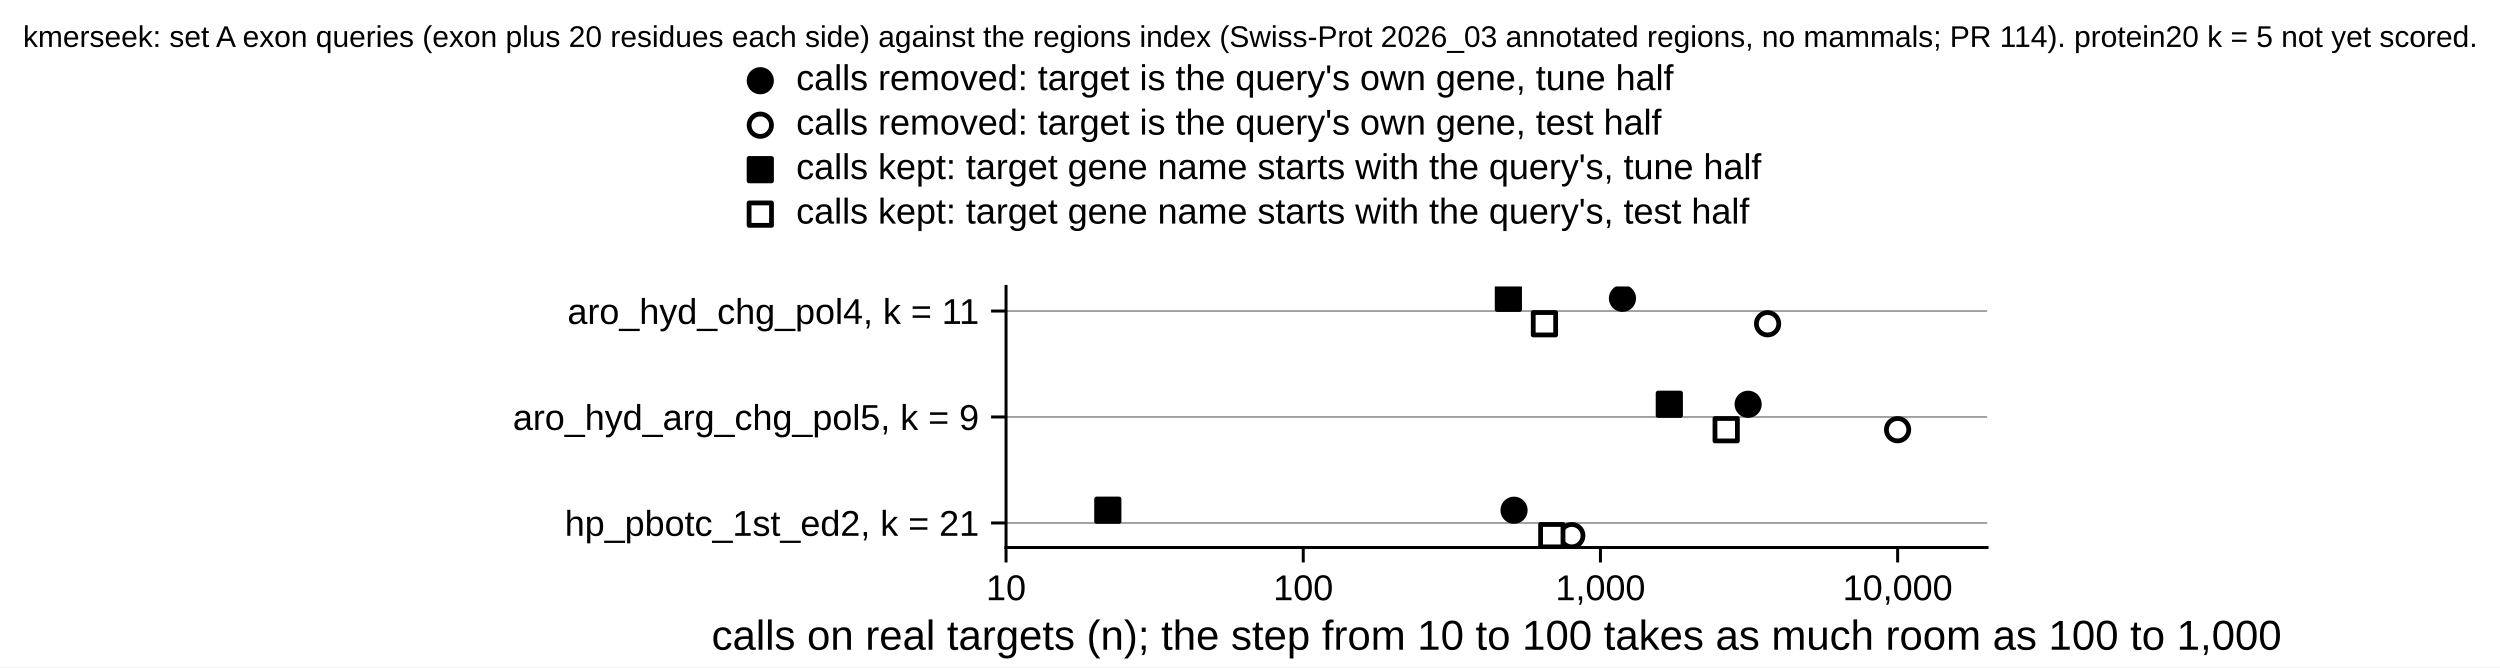
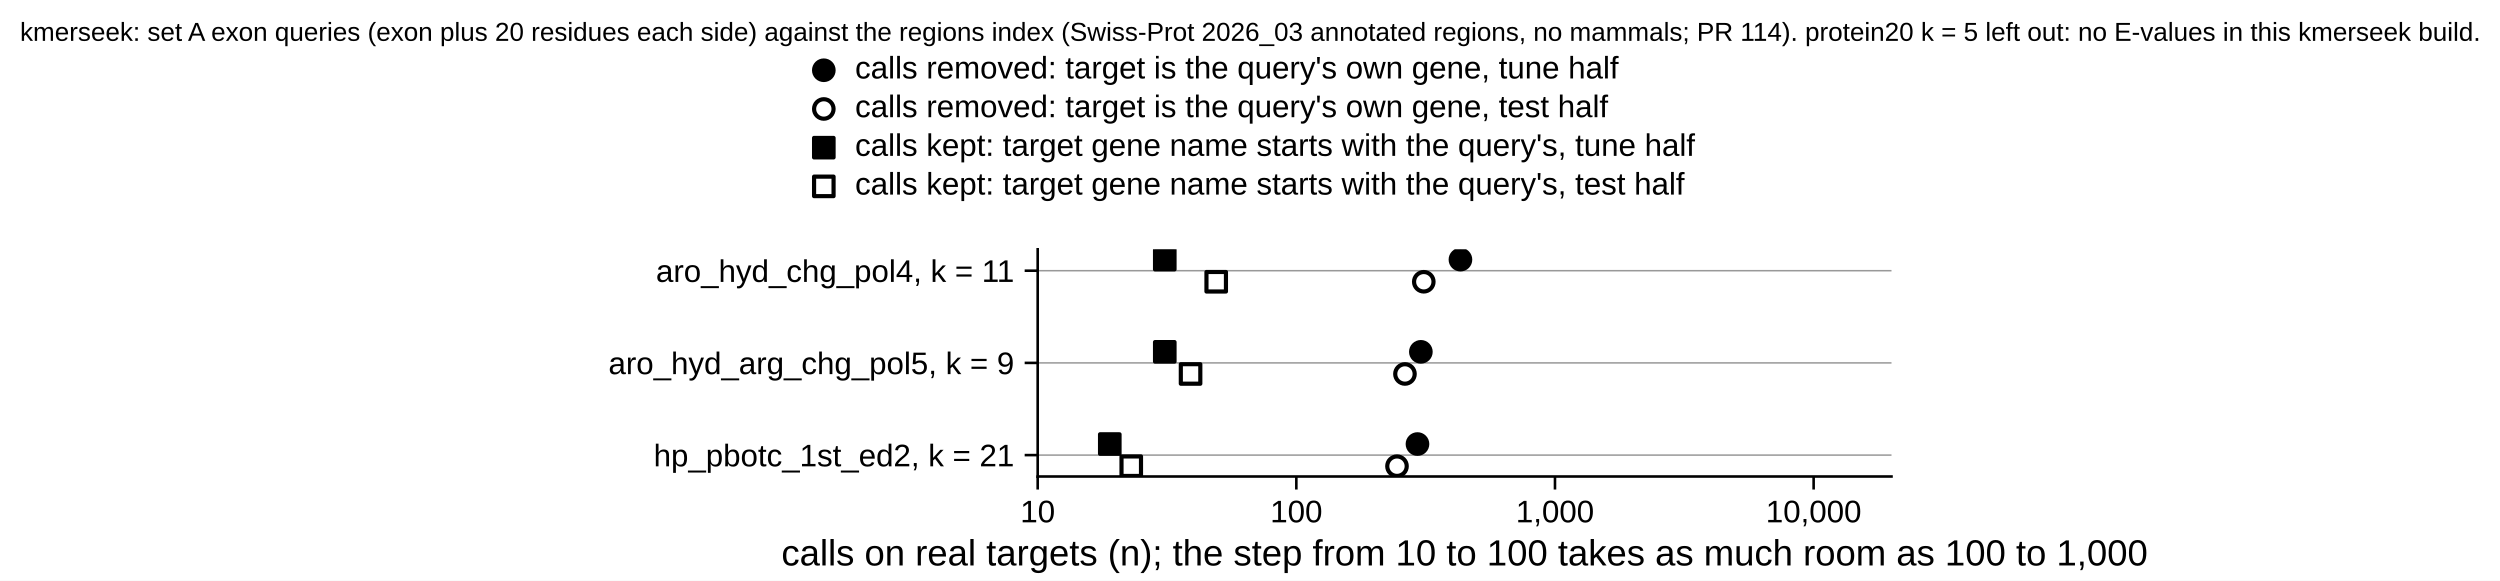
- <svg xmlns="http://www.w3.org/2000/svg" xmlns:xlink="http://www.w3.org/1999/xlink" width="417.653pt" height="111.466pt" viewBox="0 0 417.653 111.466" version="1.1">
+ <svg xmlns="http://www.w3.org/2000/svg" xmlns:xlink="http://www.w3.org/1999/xlink" width="479.901pt" height="111.466pt" viewBox="0 0 479.901 111.466" version="1.1">
  <defs>
    <style type="text/css">*{stroke-linejoin: round; stroke-linecap: butt}</style>
  </defs>
  <g id="figure_1">
    <g id="patch_1">
-       <path d="M 0 111.466  L 417.653 111.466  L 417.653 0  L 0 0  z " style="fill: #ffffff" />
+       <path d="M 0 111.466  L 479.901 111.466  L 479.901 0  L 0 0  z " style="fill: #ffffff" />
    </g>
    <g id="axes_1">
      <g id="patch_2">
-         <path d="M 168.071 91.469  L 331.968 91.469  L 331.968 47.855  L 168.071 47.855  z " style="fill: #ffffff" />
+         <path d="M 199.195 91.469  L 363.092 91.469  L 363.092 47.855  L 199.195 47.855  z " style="fill: #ffffff" />
      </g>
      <g id="line2d_1">
-         <path d="M 168.071 51.962  L 331.968 51.962  " clip-path="url(#pc7c1945c56)" style="fill: none; stroke: #999999; stroke-width: 0.3; stroke-linecap: square" />
+         <path d="M 199.195 51.962  L 363.092 51.962  " clip-path="url(#p382eafe61f)" style="fill: none; stroke: #999999; stroke-width: 0.3; stroke-linecap: square" />
      </g>
      <g id="line2d_2">
-         <path d="M 168.071 69.662  L 331.968 69.662  " clip-path="url(#pc7c1945c56)" style="fill: none; stroke: #999999; stroke-width: 0.3; stroke-linecap: square" />
+         <path d="M 199.195 69.662  L 363.092 69.662  " clip-path="url(#p382eafe61f)" style="fill: none; stroke: #999999; stroke-width: 0.3; stroke-linecap: square" />
      </g>
      <g id="line2d_3">
-         <path d="M 168.071 87.363  L 331.968 87.363  " clip-path="url(#pc7c1945c56)" style="fill: none; stroke: #999999; stroke-width: 0.3; stroke-linecap: square" />
+         <path d="M 199.195 87.363  L 363.092 87.363  " clip-path="url(#p382eafe61f)" style="fill: none; stroke: #999999; stroke-width: 0.3; stroke-linecap: square" />
      </g>
      <g id="matplotlib.axis_1">
        <g id="xtick_1">
          <g id="line2d_4">
            <defs>
-               <path id="m8406bc3a79" d="M 0 0  L 0 2.5  " style="stroke: #000000; stroke-width: 0.5" />
+               <path id="me9830110f8" d="M 0 0  L 0 2.5  " style="stroke: #000000; stroke-width: 0.5" />
            </defs>
            <g>
-               <use xlink:href="#m8406bc3a79" x="168.071" y="91.469" style="stroke: #000000; stroke-width: 0.5" />
+               <use xlink:href="#me9830110f8" x="199.195" y="91.469" style="stroke: #000000; stroke-width: 0.5" />
            </g>
          </g>
          <g id="text_1">
-             <text style="font-size: 6px; font-family: 'Arial', 'Helvetica', 'Liberation Sans', 'DejaVu Sans', sans-serif; text-anchor: middle" x="168.071" y="100.264" transform="rotate(-0 168.0709 100.264)">10</text>
+             <text style="font-size: 6px; font-family: 'Arial', 'Helvetica', 'Liberation Sans', 'DejaVu Sans', sans-serif; text-anchor: middle" x="199.195" y="100.264" transform="rotate(-0 199.1947 100.264)">10</text>
          </g>
        </g>
        <g id="xtick_2">
          <g id="line2d_5">
            <g>
-               <use xlink:href="#m8406bc3a79" x="217.721" y="91.469" style="stroke: #000000; stroke-width: 0.5" />
+               <use xlink:href="#me9830110f8" x="248.845" y="91.469" style="stroke: #000000; stroke-width: 0.5" />
            </g>
          </g>
          <g id="text_2">
-             <text style="font-size: 6px; font-family: 'Arial', 'Helvetica', 'Liberation Sans', 'DejaVu Sans', sans-serif; text-anchor: middle" x="217.721" y="100.264" transform="rotate(-0 217.7212 100.264)">100</text>
+             <text style="font-size: 6px; font-family: 'Arial', 'Helvetica', 'Liberation Sans', 'DejaVu Sans', sans-serif; text-anchor: middle" x="248.845" y="100.264" transform="rotate(-0 248.845 100.264)">100</text>
          </g>
        </g>
        <g id="xtick_3">
          <g id="line2d_6">
            <g>
-               <use xlink:href="#m8406bc3a79" x="267.372" y="91.469" style="stroke: #000000; stroke-width: 0.5" />
+               <use xlink:href="#me9830110f8" x="298.495" y="91.469" style="stroke: #000000; stroke-width: 0.5" />
            </g>
          </g>
          <g id="text_3">
-             <text style="font-size: 6px; font-family: 'Arial', 'Helvetica', 'Liberation Sans', 'DejaVu Sans', sans-serif; text-anchor: middle" x="267.372" y="100.264" transform="rotate(-0 267.3716 100.264)">1,000</text>
+             <text style="font-size: 6px; font-family: 'Arial', 'Helvetica', 'Liberation Sans', 'DejaVu Sans', sans-serif; text-anchor: middle" x="298.495" y="100.264" transform="rotate(-0 298.4954 100.264)">1,000</text>
          </g>
        </g>
        <g id="xtick_4">
          <g id="line2d_7">
            <g>
-               <use xlink:href="#m8406bc3a79" x="317.022" y="91.469" style="stroke: #000000; stroke-width: 0.5" />
+               <use xlink:href="#me9830110f8" x="348.146" y="91.469" style="stroke: #000000; stroke-width: 0.5" />
            </g>
          </g>
          <g id="text_4">
-             <text style="font-size: 6px; font-family: 'Arial', 'Helvetica', 'Liberation Sans', 'DejaVu Sans', sans-serif; text-anchor: middle" x="317.022" y="100.264" transform="rotate(-0 317.022 100.264)">10,000</text>
+             <text style="font-size: 6px; font-family: 'Arial', 'Helvetica', 'Liberation Sans', 'DejaVu Sans', sans-serif; text-anchor: middle" x="348.146" y="100.264" transform="rotate(-0 348.1458 100.264)">10,000</text>
          </g>
        </g>
        <g id="text_5">
-           <text style="font-size: 7px; font-family: 'Arial', 'Helvetica', 'Liberation Sans', 'DejaVu Sans', sans-serif; text-anchor: middle" x="250.02" y="108.552" transform="rotate(-0 250.0195 108.5523)">calls on real targets (n); the step from 10 to 100 takes as much room as 100 to 1,000</text>
+           <text style="font-size: 7px; font-family: 'Arial', 'Helvetica', 'Liberation Sans', 'DejaVu Sans', sans-serif; text-anchor: middle" x="281.143" y="108.552" transform="rotate(-0 281.1434 108.5523)">calls on real targets (n); the step from 10 to 100 takes as much room as 100 to 1,000</text>
        </g>
      </g>
      <g id="matplotlib.axis_2">
        <g id="ytick_1">
          <g id="line2d_8">
            <defs>
-               <path id="md96875ffe9" d="M 0 0  L -2.5 0  " style="stroke: #000000; stroke-width: 0.5" />
+               <path id="mc10c288020" d="M 0 0  L -2.5 0  " style="stroke: #000000; stroke-width: 0.5" />
            </defs>
            <g>
-               <use xlink:href="#md96875ffe9" x="168.071" y="51.962" style="stroke: #000000; stroke-width: 0.5" />
+               <use xlink:href="#mc10c288020" x="199.195" y="51.962" style="stroke: #000000; stroke-width: 0.5" />
            </g>
          </g>
          <g id="text_6">
-             <text style="font-size: 6px; font-family: 'Arial', 'Helvetica', 'Liberation Sans', 'DejaVu Sans', sans-serif; text-anchor: end" x="163.571" y="54.118" transform="rotate(-0 163.5709 54.11816)">aro_hyd_chg_pol4, k = 11</text>
+             <text style="font-size: 6px; font-family: 'Arial', 'Helvetica', 'Liberation Sans', 'DejaVu Sans', sans-serif; text-anchor: end" x="194.695" y="54.118" transform="rotate(-0 194.6947 54.11816)">aro_hyd_chg_pol4, k = 11</text>
          </g>
        </g>
        <g id="ytick_2">
          <g id="line2d_9">
            <g>
-               <use xlink:href="#md96875ffe9" x="168.071" y="69.662" style="stroke: #000000; stroke-width: 0.5" />
+               <use xlink:href="#mc10c288020" x="199.195" y="69.662" style="stroke: #000000; stroke-width: 0.5" />
            </g>
          </g>
          <g id="text_7">
-             <text style="font-size: 6px; font-family: 'Arial', 'Helvetica', 'Liberation Sans', 'DejaVu Sans', sans-serif; text-anchor: end" x="163.571" y="71.819" transform="rotate(-0 163.5709 71.81862)">aro_hyd_arg_chg_pol5, k = 9</text>
+             <text style="font-size: 6px; font-family: 'Arial', 'Helvetica', 'Liberation Sans', 'DejaVu Sans', sans-serif; text-anchor: end" x="194.695" y="71.819" transform="rotate(-0 194.6947 71.81862)">aro_hyd_arg_chg_pol5, k = 9</text>
          </g>
        </g>
        <g id="ytick_3">
          <g id="line2d_10">
            <g>
-               <use xlink:href="#md96875ffe9" x="168.071" y="87.363" style="stroke: #000000; stroke-width: 0.5" />
+               <use xlink:href="#mc10c288020" x="199.195" y="87.363" style="stroke: #000000; stroke-width: 0.5" />
            </g>
          </g>
          <g id="text_8">
-             <text style="font-size: 6px; font-family: 'Arial', 'Helvetica', 'Liberation Sans', 'DejaVu Sans', sans-serif; text-anchor: end" x="163.571" y="89.519" transform="rotate(-0 163.5709 89.51908)">hp_pbotc_1st_ed2, k = 21</text>
+             <text style="font-size: 6px; font-family: 'Arial', 'Helvetica', 'Liberation Sans', 'DejaVu Sans', sans-serif; text-anchor: end" x="194.695" y="89.519" transform="rotate(-0 194.6947 89.51908)">hp_pbotc_1st_ed2, k = 21</text>
          </g>
        </g>
      </g>
      <g id="patch_3">
-         <path d="M 168.071 91.469  L 168.071 47.855  " style="fill: none; stroke: #000000; stroke-width: 0.5; stroke-linejoin: miter; stroke-linecap: square" />
+         <path d="M 199.195 91.469  L 199.195 47.855  " style="fill: none; stroke: #000000; stroke-width: 0.5; stroke-linejoin: miter; stroke-linecap: square" />
      </g>
      <g id="patch_4">
-         <path d="M 168.071 91.469  L 331.968 91.469  " style="fill: none; stroke: #000000; stroke-width: 0.5; stroke-linejoin: miter; stroke-linecap: square" />
+         <path d="M 199.195 91.469  L 363.092 91.469  " style="fill: none; stroke: #000000; stroke-width: 0.5; stroke-linejoin: miter; stroke-linecap: square" />
      </g>
      <g id="PathCollection_1">
        <defs>
-           <path id="me2b6a97f60" d="M 0 1.871  C 0.496 1.871 0.972 1.674 1.323 1.323  C 1.674 0.972 1.871 0.496 1.871 0  C 1.871 -0.496 1.674 -0.972 1.323 -1.323  C 0.972 -1.674 0.496 -1.871 0 -1.871  C -0.496 -1.871 -0.972 -1.674 -1.323 -1.323  C -1.674 -0.972 -1.871 -0.496 -1.871 0  C -1.871 0.496 -1.674 0.972 -1.323 1.323  C -0.972 1.674 -0.496 1.871 0 1.871  z " style="stroke: #000000; stroke-width: 0.8" />
+           <path id="m999b11e955" d="M 0 1.871  C 0.496 1.871 0.972 1.674 1.323 1.323  C 1.674 0.972 1.871 0.496 1.871 0  C 1.871 -0.496 1.674 -0.972 1.323 -1.323  C 0.972 -1.674 0.496 -1.871 0 -1.871  C -0.496 -1.871 -0.972 -1.674 -1.323 -1.323  C -1.674 -0.972 -1.871 -0.496 -1.871 0  C -1.871 0.496 -1.674 0.972 -1.323 1.323  C -0.972 1.674 -0.496 1.871 0 1.871  z " style="stroke: #000000; stroke-width: 0.8" />
        </defs>
-         <g clip-path="url(#pc7c1945c56)">
-           <use xlink:href="#me2b6a97f60" x="271.05" y="49.838" style="stroke: #000000; stroke-width: 0.8" />
-           <use xlink:href="#me2b6a97f60" x="292.044" y="67.538" style="stroke: #000000; stroke-width: 0.8" />
-           <use xlink:href="#me2b6a97f60" x="252.937" y="85.239" style="stroke: #000000; stroke-width: 0.8" />
+         <g clip-path="url(#p382eafe61f)">
+           <use xlink:href="#m999b11e955" x="280.347" y="49.838" style="stroke: #000000; stroke-width: 0.8" />
+           <use xlink:href="#m999b11e955" x="272.749" y="67.538" style="stroke: #000000; stroke-width: 0.8" />
+           <use xlink:href="#m999b11e955" x="272.099" y="85.239" style="stroke: #000000; stroke-width: 0.8" />
        </g>
      </g>
      <g id="PathCollection_2">
        <defs>
-           <path id="m003b1044f7" d="M 0 1.871  C 0.496 1.871 0.972 1.674 1.323 1.323  C 1.674 0.972 1.871 0.496 1.871 0  C 1.871 -0.496 1.674 -0.972 1.323 -1.323  C 0.972 -1.674 0.496 -1.871 0 -1.871  C -0.496 -1.871 -0.972 -1.674 -1.323 -1.323  C -1.674 -0.972 -1.871 -0.496 -1.871 0  C -1.871 0.496 -1.674 0.972 -1.323 1.323  C -0.972 1.674 -0.496 1.871 0 1.871  z " style="stroke: #000000; stroke-width: 0.8" />
+           <path id="m9ee9b3db30" d="M 0 1.871  C 0.496 1.871 0.972 1.674 1.323 1.323  C 1.674 0.972 1.871 0.496 1.871 0  C 1.871 -0.496 1.674 -0.972 1.323 -1.323  C 0.972 -1.674 0.496 -1.871 0 -1.871  C -0.496 -1.871 -0.972 -1.674 -1.323 -1.323  C -1.674 -0.972 -1.871 -0.496 -1.871 0  C -1.871 0.496 -1.674 0.972 -1.323 1.323  C -0.972 1.674 -0.496 1.871 0 1.871  z " style="stroke: #000000; stroke-width: 0.8" />
        </defs>
-         <g clip-path="url(#pc7c1945c56)">
-           <use xlink:href="#m003b1044f7" x="295.296" y="54.086" style="fill: #ffffff; stroke: #000000; stroke-width: 0.8" />
-           <use xlink:href="#m003b1044f7" x="317.015" y="71.786" style="fill: #ffffff; stroke: #000000; stroke-width: 0.8" />
-           <use xlink:href="#m003b1044f7" x="262.587" y="89.487" style="fill: #ffffff; stroke: #000000; stroke-width: 0.8" />
+         <g clip-path="url(#p382eafe61f)">
+           <use xlink:href="#m9ee9b3db30" x="273.311" y="54.086" style="fill: #ffffff; stroke: #000000; stroke-width: 0.8" />
+           <use xlink:href="#m9ee9b3db30" x="269.696" y="71.786" style="fill: #ffffff; stroke: #000000; stroke-width: 0.8" />
+           <use xlink:href="#m9ee9b3db30" x="268.167" y="89.487" style="fill: #ffffff; stroke: #000000; stroke-width: 0.8" />
        </g>
      </g>
      <g id="PathCollection_3">
        <defs>
-           <path id="m44220810b5" d="M -1.871 1.871  L 1.871 1.871  L 1.871 -1.871  L -1.871 -1.871  z " style="stroke: #000000; stroke-width: 0.8" />
+           <path id="m271455f0e4" d="M -1.871 1.871  L 1.871 1.871  L 1.871 -1.871  L -1.871 -1.871  z " style="stroke: #000000; stroke-width: 0.8" />
        </defs>
-         <g clip-path="url(#pc7c1945c56)">
-           <use xlink:href="#m44220810b5" x="251.99" y="49.838" style="stroke: #000000; stroke-width: 0.8" />
-           <use xlink:href="#m44220810b5" x="278.877" y="67.538" style="stroke: #000000; stroke-width: 0.8" />
-           <use xlink:href="#m44220810b5" x="185.072" y="85.239" style="stroke: #000000; stroke-width: 0.8" />
+         <g clip-path="url(#p382eafe61f)">
+           <use xlink:href="#m271455f0e4" x="223.591" y="49.838" style="stroke: #000000; stroke-width: 0.8" />
+           <use xlink:href="#m271455f0e4" x="223.591" y="67.538" style="stroke: #000000; stroke-width: 0.8" />
+           <use xlink:href="#m271455f0e4" x="213.035" y="85.239" style="stroke: #000000; stroke-width: 0.8" />
        </g>
      </g>
      <g id="PathCollection_4">
        <defs>
-           <path id="m709896afa5" d="M -1.871 1.871  L 1.871 1.871  L 1.871 -1.871  L -1.871 -1.871  z " style="stroke: #000000; stroke-width: 0.8" />
+           <path id="mc376ab92d6" d="M -1.871 1.871  L 1.871 1.871  L 1.871 -1.871  L -1.871 -1.871  z " style="stroke: #000000; stroke-width: 0.8" />
        </defs>
-         <g clip-path="url(#pc7c1945c56)">
-           <use xlink:href="#m709896afa5" x="258.016" y="54.086" style="fill: #ffffff; stroke: #000000; stroke-width: 0.8" />
-           <use xlink:href="#m709896afa5" x="288.378" y="71.786" style="fill: #ffffff; stroke: #000000; stroke-width: 0.8" />
-           <use xlink:href="#m709896afa5" x="259.245" y="89.487" style="fill: #ffffff; stroke: #000000; stroke-width: 0.8" />
+         <g clip-path="url(#p382eafe61f)">
+           <use xlink:href="#mc376ab92d6" x="233.463" y="54.086" style="fill: #ffffff; stroke: #000000; stroke-width: 0.8" />
+           <use xlink:href="#mc376ab92d6" x="228.541" y="71.786" style="fill: #ffffff; stroke: #000000; stroke-width: 0.8" />
+           <use xlink:href="#mc376ab92d6" x="217.155" y="89.487" style="fill: #ffffff; stroke: #000000; stroke-width: 0.8" />
        </g>
      </g>
    </g>
    <g id="legend_1">
      <g id="text_9">
-         <text style="font-size: 5px; font-family: 'Arial', 'Helvetica', 'Liberation Sans', 'DejaVu Sans', sans-serif; text-anchor: start" x="3.84" y="7.84" transform="rotate(-0 3.84 7.839844)">kmerseek: set A exon queries (exon plus 20 residues each side) against the regions index (Swiss-Prot 2026_03 annotated regions, no mammals; PR 114). protein20 k = 5 not yet scored.</text>
+         <text style="font-size: 5px; font-family: 'Arial', 'Helvetica', 'Liberation Sans', 'DejaVu Sans', sans-serif; text-anchor: start" x="3.84" y="7.84" transform="rotate(-0 3.84 7.839844)">kmerseek: set A exon queries (exon plus 20 residues each side) against the regions index (Swiss-Prot 2026_03 annotated regions, no mammals; PR 114). protein20 k = 5 left out: no E-values in this kmerseek build.</text>
      </g>
      <g id="PathCollection_5">
        <g>
-           <use xlink:href="#me2b6a97f60" x="127.016" y="13.485" style="stroke: #000000; stroke-width: 0.8" />
+           <use xlink:href="#m999b11e955" x="158.14" y="13.485" style="stroke: #000000; stroke-width: 0.8" />
        </g>
      </g>
      <g id="text_10">
-         <text style="font-size: 6px; font-family: 'Arial', 'Helvetica', 'Liberation Sans', 'DejaVu Sans', sans-serif; text-anchor: start" x="133.016" y="15.06" transform="rotate(-0 133.0163 15.06)">calls removed: target is the query's own gene, tune half</text>
+         <text style="font-size: 6px; font-family: 'Arial', 'Helvetica', 'Liberation Sans', 'DejaVu Sans', sans-serif; text-anchor: start" x="164.14" y="15.06" transform="rotate(-0 164.1401 15.06)">calls removed: target is the query's own gene, tune half</text>
      </g>
      <g id="PathCollection_6">
        <g>
-           <use xlink:href="#m003b1044f7" x="127.016" y="20.916" style="fill: #ffffff; stroke: #000000; stroke-width: 0.8" />
+           <use xlink:href="#m9ee9b3db30" x="158.14" y="20.916" style="fill: #ffffff; stroke: #000000; stroke-width: 0.8" />
        </g>
      </g>
      <g id="text_11">
-         <text style="font-size: 6px; font-family: 'Arial', 'Helvetica', 'Liberation Sans', 'DejaVu Sans', sans-serif; text-anchor: start" x="133.016" y="22.491" transform="rotate(-0 133.0163 22.49063)">calls removed: target is the query's own gene, test half</text>
+         <text style="font-size: 6px; font-family: 'Arial', 'Helvetica', 'Liberation Sans', 'DejaVu Sans', sans-serif; text-anchor: start" x="164.14" y="22.491" transform="rotate(-0 164.1401 22.49063)">calls removed: target is the query's own gene, test half</text>
      </g>
      <g id="PathCollection_7">
        <g>
-           <use xlink:href="#m44220810b5" x="127.016" y="28.346" style="stroke: #000000; stroke-width: 0.8" />
+           <use xlink:href="#m271455f0e4" x="158.14" y="28.346" style="stroke: #000000; stroke-width: 0.8" />
        </g>
      </g>
      <g id="text_12">
-         <text style="font-size: 6px; font-family: 'Arial', 'Helvetica', 'Liberation Sans', 'DejaVu Sans', sans-serif; text-anchor: start" x="133.016" y="29.921" transform="rotate(-0 133.0163 29.92125)">calls kept: target gene name starts with the query's, tune half</text>
+         <text style="font-size: 6px; font-family: 'Arial', 'Helvetica', 'Liberation Sans', 'DejaVu Sans', sans-serif; text-anchor: start" x="164.14" y="29.921" transform="rotate(-0 164.1401 29.92125)">calls kept: target gene name starts with the query's, tune half</text>
      </g>
      <g id="PathCollection_8">
        <g>
-           <use xlink:href="#m709896afa5" x="127.016" y="35.777" style="fill: #ffffff; stroke: #000000; stroke-width: 0.8" />
+           <use xlink:href="#mc376ab92d6" x="158.14" y="35.777" style="fill: #ffffff; stroke: #000000; stroke-width: 0.8" />
        </g>
      </g>
      <g id="text_13">
-         <text style="font-size: 6px; font-family: 'Arial', 'Helvetica', 'Liberation Sans', 'DejaVu Sans', sans-serif; text-anchor: start" x="133.016" y="37.352" transform="rotate(-0 133.0163 37.35187)">calls kept: target gene name starts with the query's, test half</text>
+         <text style="font-size: 6px; font-family: 'Arial', 'Helvetica', 'Liberation Sans', 'DejaVu Sans', sans-serif; text-anchor: start" x="164.14" y="37.352" transform="rotate(-0 164.1401 37.35187)">calls kept: target gene name starts with the query's, test half</text>
      </g>
    </g>
  </g>
  <defs>
-     <clipPath id="pc7c1945c56">
-       <rect x="168.071" y="47.855" width="163.897" height="43.614" />
+     <clipPath id="p382eafe61f">
+       <rect x="199.195" y="47.855" width="163.897" height="43.614" />
    </clipPath>
  </defs>
</svg>
